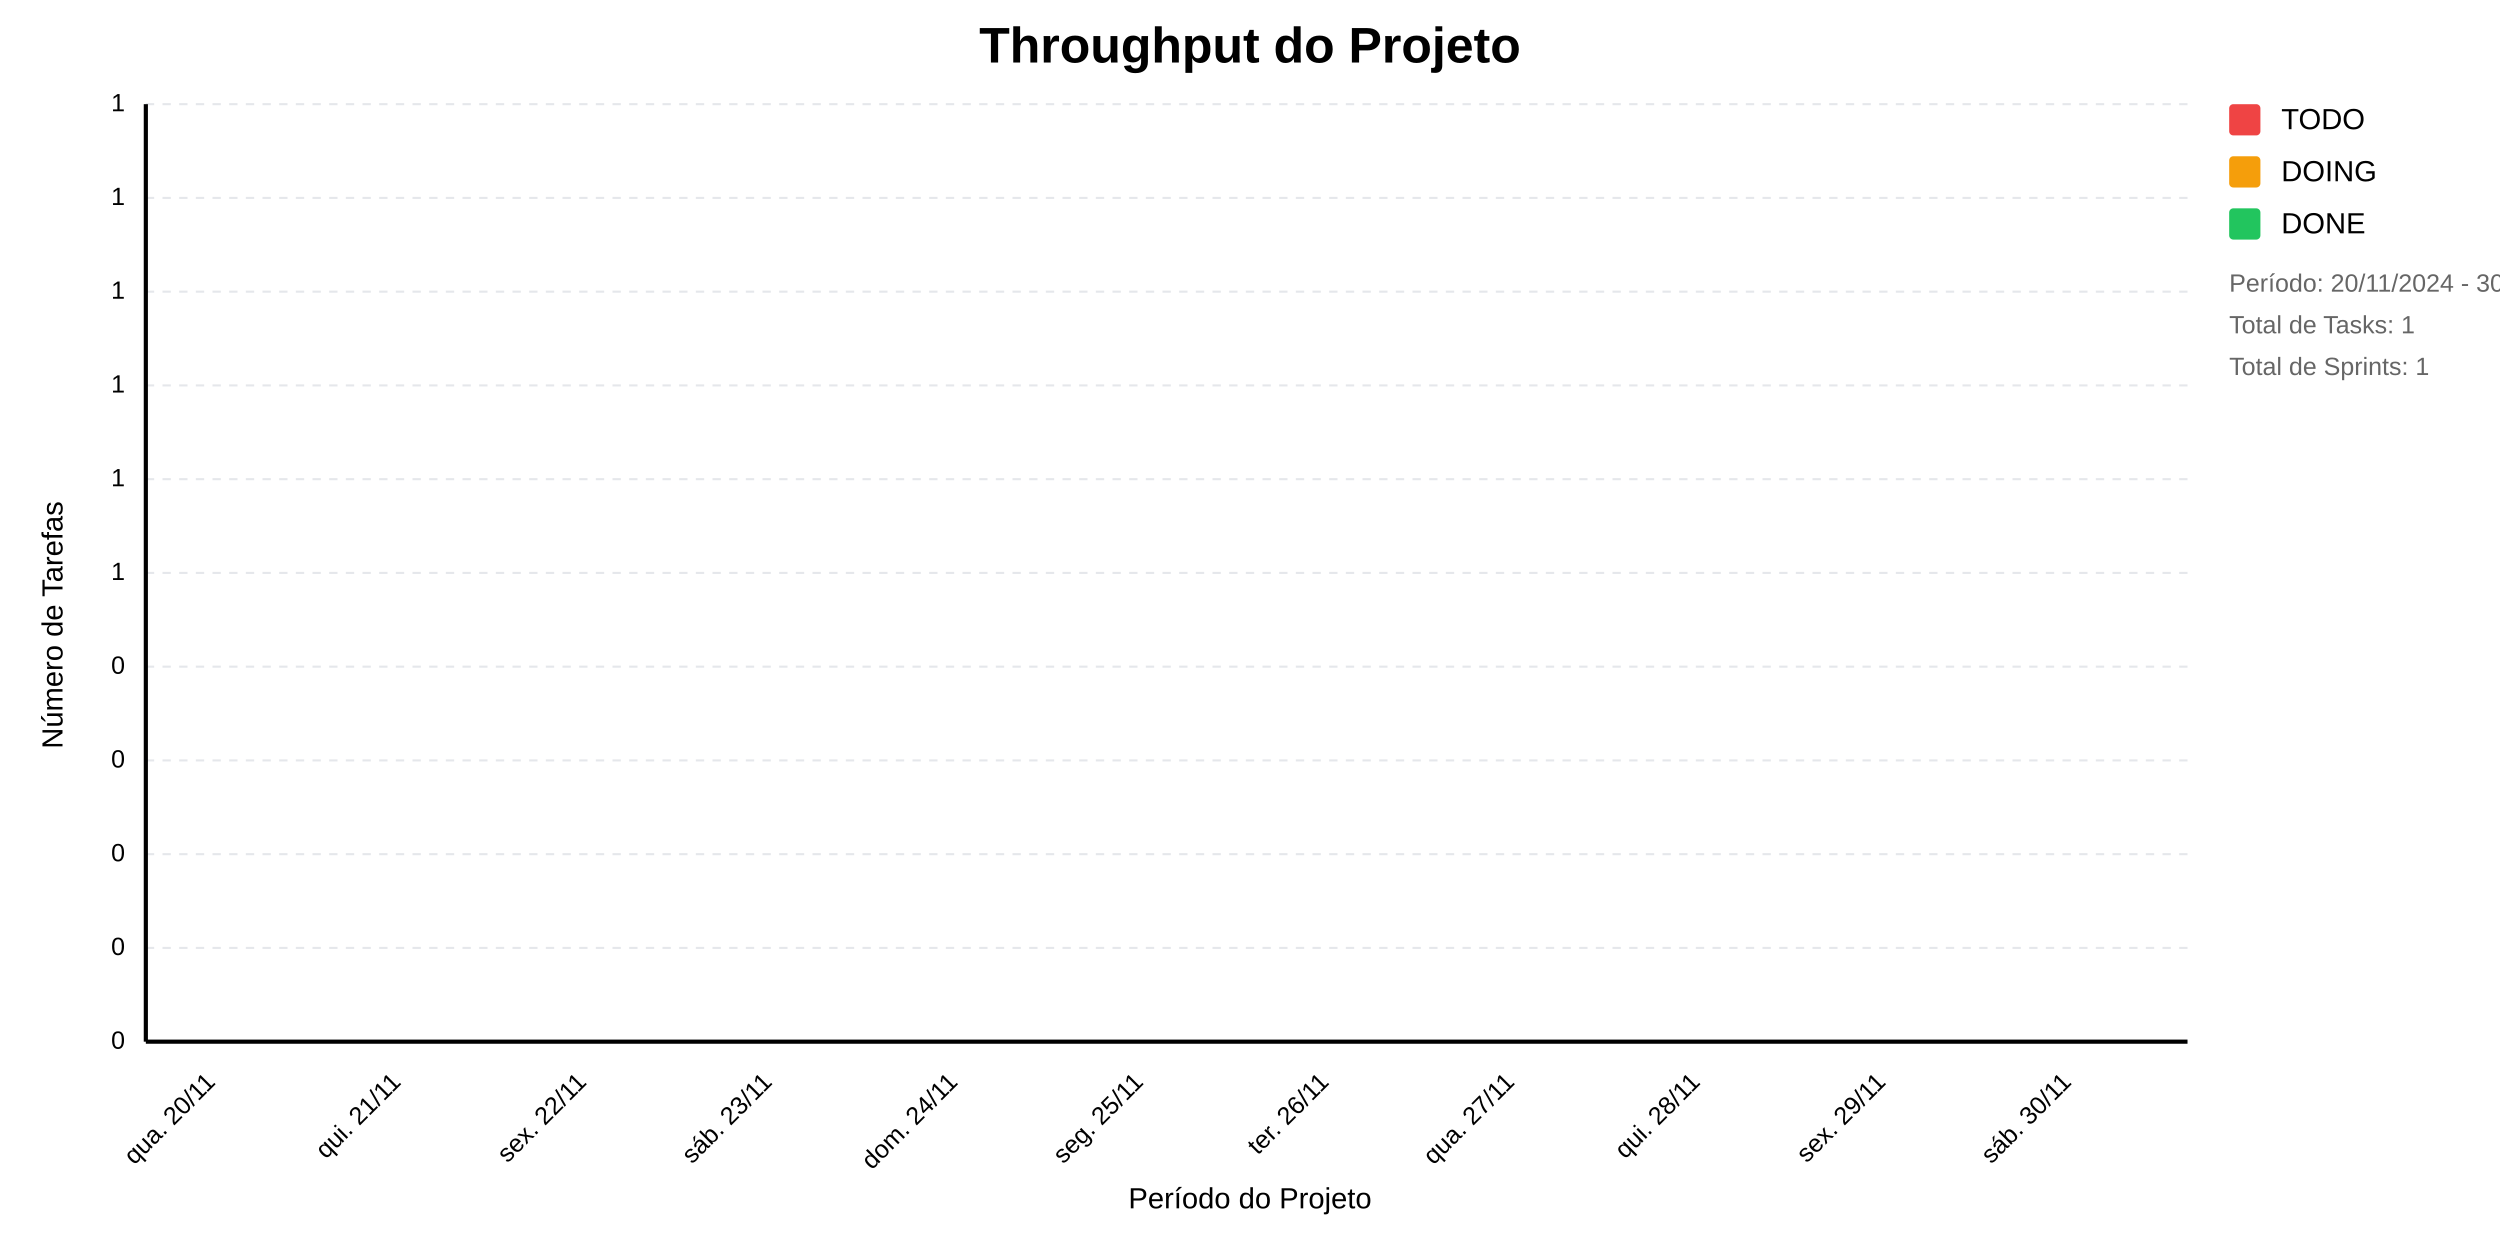
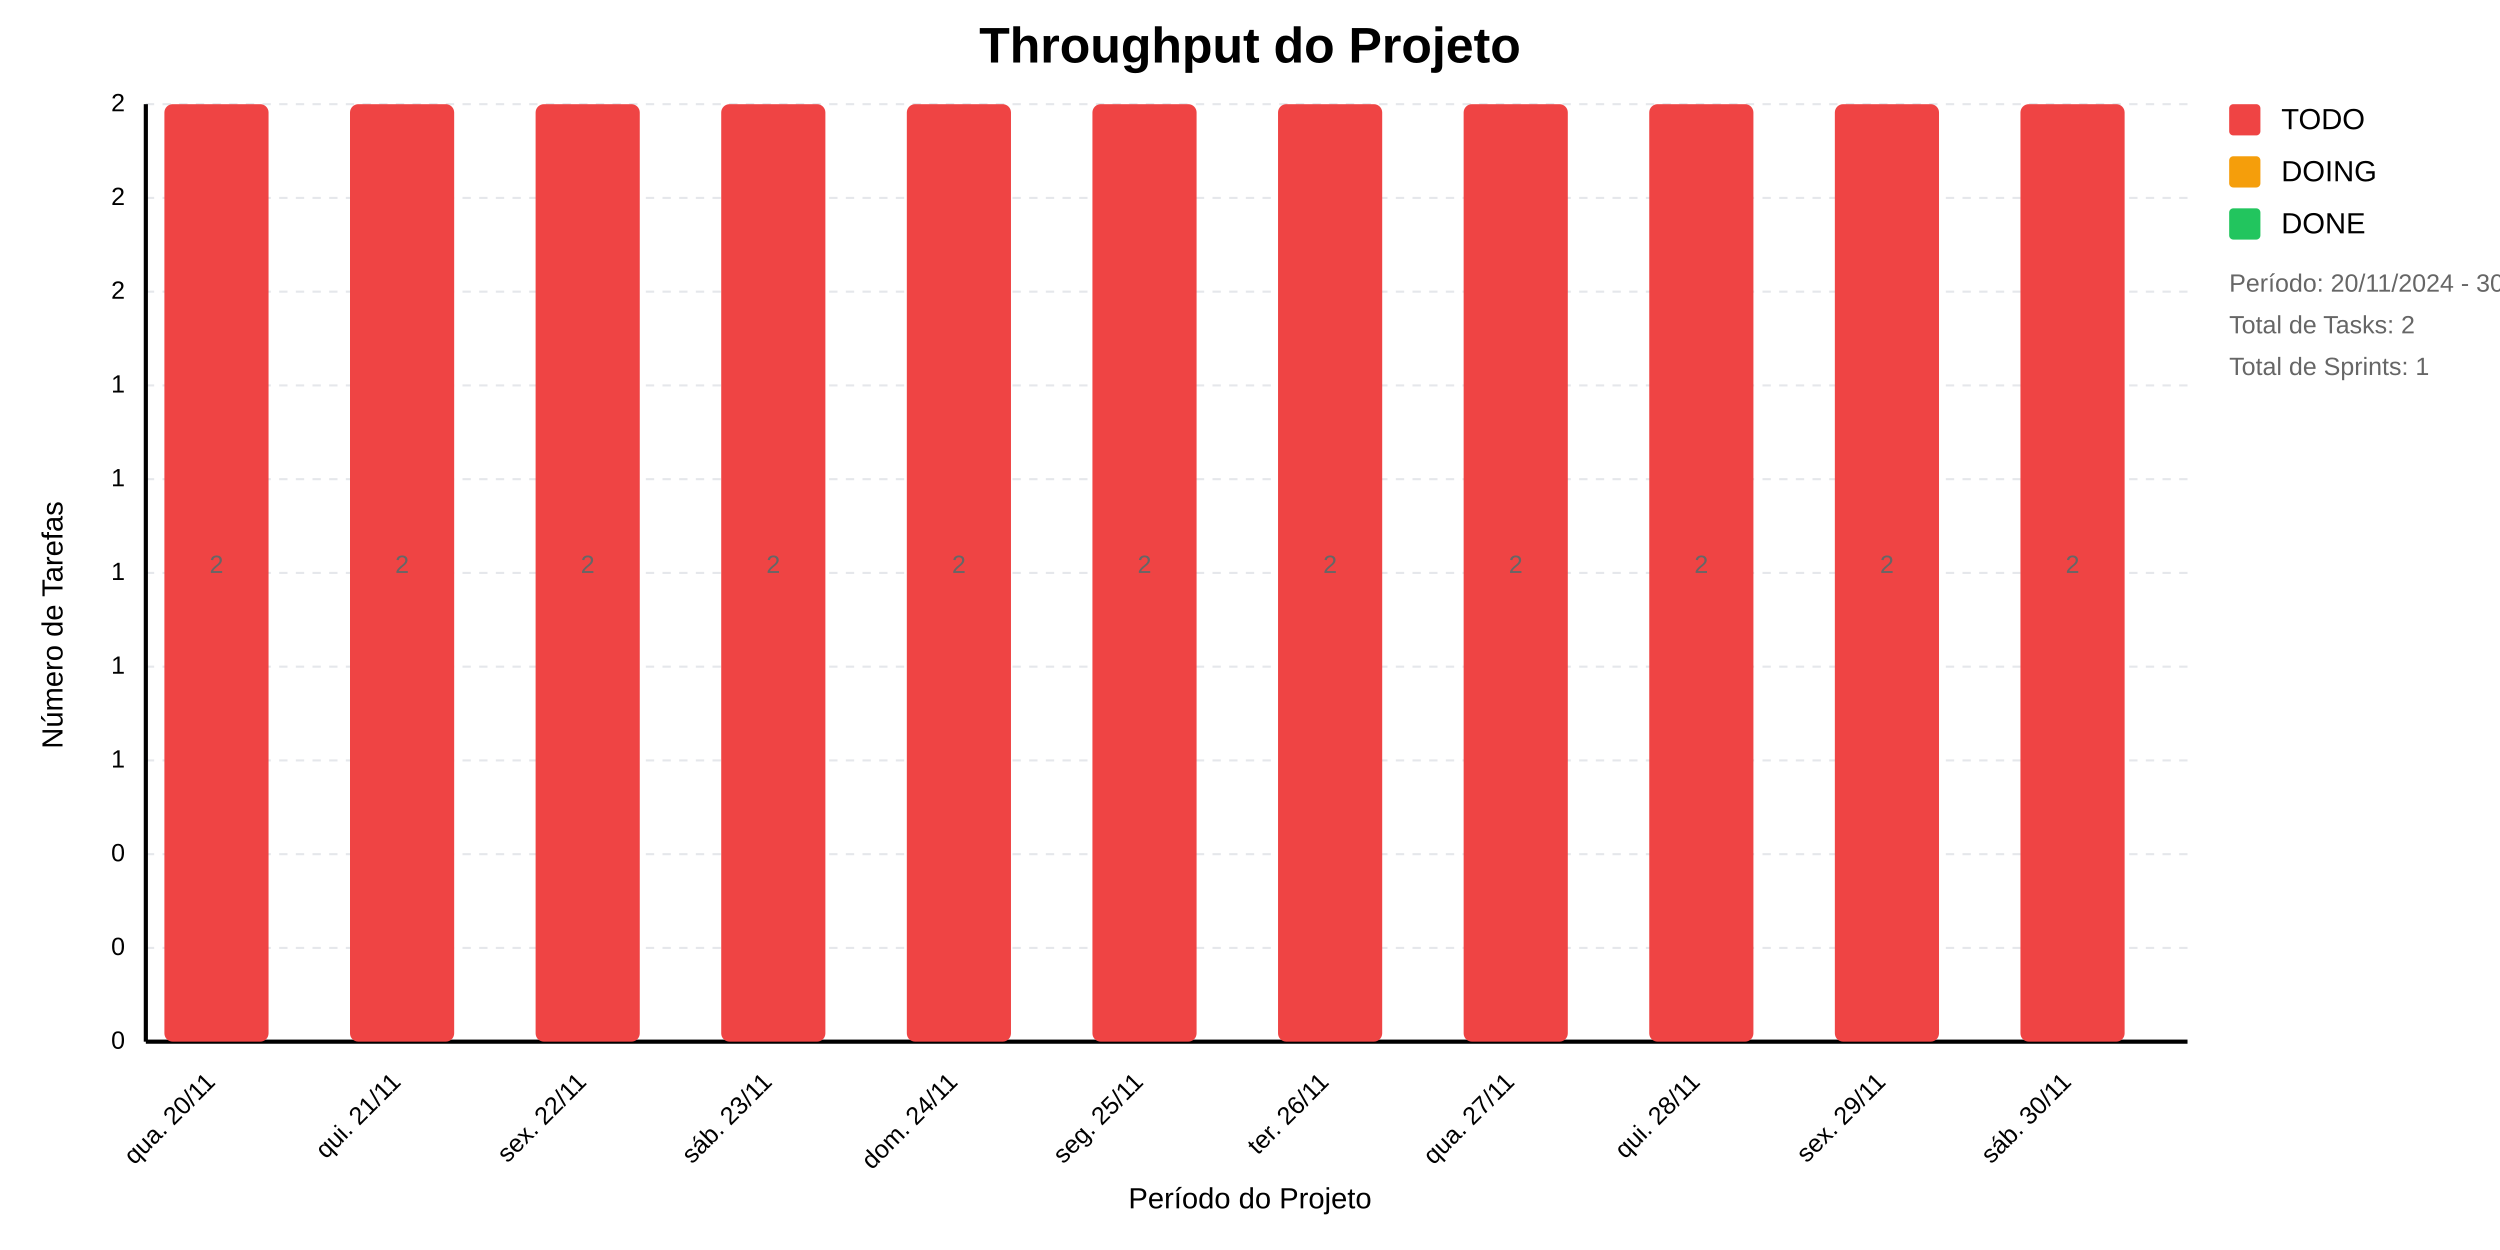
<svg xmlns="http://www.w3.org/2000/svg" viewBox="0 0 1200 600">
  <defs>
    <style>
              text { font-family: Arial, sans-serif; }
              .title { font-size: 24px; font-weight: bold; }
              .label { font-size: 14px; }
              .value { font-size: 12px; fill: #666666; }
              .axis { font-size: 12px; }
              .legend { font-size: 14px; }
            </style>
  </defs>
  <rect width="1200" height="600" fill="white" />
  <line x1="70" y1="50" x2="1050" y2="50" stroke="#e5e7eb" stroke-dasharray="4" />
-   <text x="60" y="50" text-anchor="end" class="axis" dominant-baseline="middle">1</text>
+   <text x="60" y="50" text-anchor="end" class="axis" dominant-baseline="middle">2</text>
  <line x1="70" y1="95" x2="1050" y2="95" stroke="#e5e7eb" stroke-dasharray="4" />
-   <text x="60" y="95" text-anchor="end" class="axis" dominant-baseline="middle">1</text>
+   <text x="60" y="95" text-anchor="end" class="axis" dominant-baseline="middle">2</text>
  <line x1="70" y1="140" x2="1050" y2="140" stroke="#e5e7eb" stroke-dasharray="4" />
-   <text x="60" y="140" text-anchor="end" class="axis" dominant-baseline="middle">1</text>
+   <text x="60" y="140" text-anchor="end" class="axis" dominant-baseline="middle">2</text>
  <line x1="70" y1="185" x2="1050" y2="185" stroke="#e5e7eb" stroke-dasharray="4" />
  <text x="60" y="185" text-anchor="end" class="axis" dominant-baseline="middle">1</text>
  <line x1="70" y1="230" x2="1050" y2="230" stroke="#e5e7eb" stroke-dasharray="4" />
  <text x="60" y="230" text-anchor="end" class="axis" dominant-baseline="middle">1</text>
  <line x1="70" y1="275" x2="1050" y2="275" stroke="#e5e7eb" stroke-dasharray="4" />
  <text x="60" y="275" text-anchor="end" class="axis" dominant-baseline="middle">1</text>
  <line x1="70" y1="320" x2="1050" y2="320" stroke="#e5e7eb" stroke-dasharray="4" />
-   <text x="60" y="320" text-anchor="end" class="axis" dominant-baseline="middle">0</text>
+   <text x="60" y="320" text-anchor="end" class="axis" dominant-baseline="middle">1</text>
  <line x1="70" y1="365" x2="1050" y2="365" stroke="#e5e7eb" stroke-dasharray="4" />
-   <text x="60" y="365" text-anchor="end" class="axis" dominant-baseline="middle">0</text>
+   <text x="60" y="365" text-anchor="end" class="axis" dominant-baseline="middle">1</text>
  <line x1="70" y1="410" x2="1050" y2="410" stroke="#e5e7eb" stroke-dasharray="4" />
  <text x="60" y="410" text-anchor="end" class="axis" dominant-baseline="middle">0</text>
  <line x1="70" y1="455" x2="1050" y2="455" stroke="#e5e7eb" stroke-dasharray="4" />
  <text x="60" y="455" text-anchor="end" class="axis" dominant-baseline="middle">0</text>
  <line x1="70" y1="500" x2="1050" y2="500" stroke="#e5e7eb" stroke-dasharray="4" />
  <text x="60" y="500" text-anchor="end" class="axis" dominant-baseline="middle">0</text>
  <line x1="70" y1="50" x2="70" y2="500" stroke="black" stroke-width="2" />
  <line x1="70" y1="500" x2="1050" y2="500" stroke="black" stroke-width="2" />
  <g>
-     <rect x="78.909" y="500" width="50" height="0" fill="#ef4444" rx="4" />
-     <rect x="78.909" y="500" width="50" height="0" fill="#f59e0b" rx="4" />
-     <rect x="78.909" y="500" width="50" height="0" fill="#22c55e" rx="4" />
+     <rect x="78.909" y="50" width="50" height="450" fill="#ef4444" rx="4" />
+     <rect x="78.909" y="50" width="50" height="0" fill="#f59e0b" rx="4" />
+     <rect x="78.909" y="50" width="50" height="0" fill="#22c55e" rx="4" />
    <text transform="rotate(-45 103.9091 520)" x="103.909" y="520" text-anchor="end" class="axis">qua. 20/11</text>
+     <text x="103.909" y="275" text-anchor="middle" class="value" fill="white">2</text>
  </g>
  <g>
-     <rect x="168" y="500" width="50" height="0" fill="#ef4444" rx="4" />
-     <rect x="168" y="500" width="50" height="0" fill="#f59e0b" rx="4" />
-     <rect x="168" y="500" width="50" height="0" fill="#22c55e" rx="4" />
+     <rect x="168" y="50" width="50" height="450" fill="#ef4444" rx="4" />
+     <rect x="168" y="50" width="50" height="0" fill="#f59e0b" rx="4" />
+     <rect x="168" y="50" width="50" height="0" fill="#22c55e" rx="4" />
    <text transform="rotate(-45 193 520)" x="193" y="520" text-anchor="end" class="axis">qui. 21/11</text>
+     <text x="193" y="275" text-anchor="middle" class="value" fill="white">2</text>
  </g>
  <g>
-     <rect x="257.091" y="500" width="50" height="0" fill="#ef4444" rx="4" />
-     <rect x="257.091" y="500" width="50" height="0" fill="#f59e0b" rx="4" />
-     <rect x="257.091" y="500" width="50" height="0" fill="#22c55e" rx="4" />
+     <rect x="257.091" y="50" width="50" height="450" fill="#ef4444" rx="4" />
+     <rect x="257.091" y="50" width="50" height="0" fill="#f59e0b" rx="4" />
+     <rect x="257.091" y="50" width="50" height="0" fill="#22c55e" rx="4" />
    <text transform="rotate(-45 282.0909 520)" x="282.091" y="520" text-anchor="end" class="axis">sex. 22/11</text>
+     <text x="282.091" y="275" text-anchor="middle" class="value" fill="white">2</text>
  </g>
  <g>
-     <rect x="346.182" y="500" width="50" height="0" fill="#ef4444" rx="4" />
-     <rect x="346.182" y="500" width="50" height="0" fill="#f59e0b" rx="4" />
-     <rect x="346.182" y="500" width="50" height="0" fill="#22c55e" rx="4" />
+     <rect x="346.182" y="50" width="50" height="450" fill="#ef4444" rx="4" />
+     <rect x="346.182" y="50" width="50" height="0" fill="#f59e0b" rx="4" />
+     <rect x="346.182" y="50" width="50" height="0" fill="#22c55e" rx="4" />
    <text transform="rotate(-45 371.1818 520)" x="371.182" y="520" text-anchor="end" class="axis">sáb. 23/11</text>
+     <text x="371.182" y="275" text-anchor="middle" class="value" fill="white">2</text>
  </g>
  <g>
-     <rect x="435.273" y="500" width="50" height="0" fill="#ef4444" rx="4" />
-     <rect x="435.273" y="500" width="50" height="0" fill="#f59e0b" rx="4" />
-     <rect x="435.273" y="500" width="50" height="0" fill="#22c55e" rx="4" />
+     <rect x="435.273" y="50" width="50" height="450" fill="#ef4444" rx="4" />
+     <rect x="435.273" y="50" width="50" height="0" fill="#f59e0b" rx="4" />
+     <rect x="435.273" y="50" width="50" height="0" fill="#22c55e" rx="4" />
    <text transform="rotate(-45 460.2727 520)" x="460.273" y="520" text-anchor="end" class="axis">dom. 24/11</text>
+     <text x="460.273" y="275" text-anchor="middle" class="value" fill="white">2</text>
  </g>
  <g>
-     <rect x="524.364" y="500" width="50" height="0" fill="#ef4444" rx="4" />
-     <rect x="524.364" y="500" width="50" height="0" fill="#f59e0b" rx="4" />
-     <rect x="524.364" y="500" width="50" height="0" fill="#22c55e" rx="4" />
+     <rect x="524.364" y="50" width="50" height="450" fill="#ef4444" rx="4" />
+     <rect x="524.364" y="50" width="50" height="0" fill="#f59e0b" rx="4" />
+     <rect x="524.364" y="50" width="50" height="0" fill="#22c55e" rx="4" />
    <text transform="rotate(-45 549.3636 520)" x="549.364" y="520" text-anchor="end" class="axis">seg. 25/11</text>
+     <text x="549.364" y="275" text-anchor="middle" class="value" fill="white">2</text>
  </g>
  <g>
-     <rect x="613.455" y="500" width="50" height="0" fill="#ef4444" rx="4" />
-     <rect x="613.455" y="500" width="50" height="0" fill="#f59e0b" rx="4" />
-     <rect x="613.455" y="500" width="50" height="0" fill="#22c55e" rx="4" />
+     <rect x="613.455" y="50" width="50" height="450" fill="#ef4444" rx="4" />
+     <rect x="613.455" y="50" width="50" height="0" fill="#f59e0b" rx="4" />
+     <rect x="613.455" y="50" width="50" height="0" fill="#22c55e" rx="4" />
    <text transform="rotate(-45 638.4545 520)" x="638.455" y="520" text-anchor="end" class="axis">ter. 26/11</text>
+     <text x="638.455" y="275" text-anchor="middle" class="value" fill="white">2</text>
  </g>
  <g>
-     <rect x="702.545" y="500" width="50" height="0" fill="#ef4444" rx="4" />
-     <rect x="702.545" y="500" width="50" height="0" fill="#f59e0b" rx="4" />
-     <rect x="702.545" y="500" width="50" height="0" fill="#22c55e" rx="4" />
+     <rect x="702.545" y="50" width="50" height="450" fill="#ef4444" rx="4" />
+     <rect x="702.545" y="50" width="50" height="0" fill="#f59e0b" rx="4" />
+     <rect x="702.545" y="50" width="50" height="0" fill="#22c55e" rx="4" />
    <text transform="rotate(-45 727.5455 520)" x="727.545" y="520" text-anchor="end" class="axis">qua. 27/11</text>
+     <text x="727.545" y="275" text-anchor="middle" class="value" fill="white">2</text>
  </g>
  <g>
-     <rect x="791.636" y="500" width="50" height="0" fill="#ef4444" rx="4" />
-     <rect x="791.636" y="500" width="50" height="0" fill="#f59e0b" rx="4" />
-     <rect x="791.636" y="500" width="50" height="0" fill="#22c55e" rx="4" />
+     <rect x="791.636" y="50" width="50" height="450" fill="#ef4444" rx="4" />
+     <rect x="791.636" y="50" width="50" height="0" fill="#f59e0b" rx="4" />
+     <rect x="791.636" y="50" width="50" height="0" fill="#22c55e" rx="4" />
    <text transform="rotate(-45 816.6364 520)" x="816.636" y="520" text-anchor="end" class="axis">qui. 28/11</text>
+     <text x="816.636" y="275" text-anchor="middle" class="value" fill="white">2</text>
  </g>
  <g>
-     <rect x="880.727" y="500" width="50" height="0" fill="#ef4444" rx="4" />
-     <rect x="880.727" y="500" width="50" height="0" fill="#f59e0b" rx="4" />
-     <rect x="880.727" y="500" width="50" height="0" fill="#22c55e" rx="4" />
+     <rect x="880.727" y="50" width="50" height="450" fill="#ef4444" rx="4" />
+     <rect x="880.727" y="50" width="50" height="0" fill="#f59e0b" rx="4" />
+     <rect x="880.727" y="50" width="50" height="0" fill="#22c55e" rx="4" />
    <text transform="rotate(-45 905.7273 520)" x="905.727" y="520" text-anchor="end" class="axis">sex. 29/11</text>
+     <text x="905.727" y="275" text-anchor="middle" class="value" fill="white">2</text>
  </g>
  <g>
-     <rect x="969.818" y="500" width="50" height="0" fill="#ef4444" rx="4" />
-     <rect x="969.818" y="500" width="50" height="0" fill="#f59e0b" rx="4" />
-     <rect x="969.818" y="500" width="50" height="0" fill="#22c55e" rx="4" />
+     <rect x="969.818" y="50" width="50" height="450" fill="#ef4444" rx="4" />
+     <rect x="969.818" y="50" width="50" height="0" fill="#f59e0b" rx="4" />
+     <rect x="969.818" y="50" width="50" height="0" fill="#22c55e" rx="4" />
    <text transform="rotate(-45 994.8182 520)" x="994.818" y="520" text-anchor="end" class="axis">sáb. 30/11</text>
+     <text x="994.818" y="275" text-anchor="middle" class="value" fill="white">2</text>
  </g>
  <text transform="rotate(-90 30 300)" x="30" y="300" text-anchor="middle" class="label">Número de Tarefas</text>
  <text x="600" y="580" text-anchor="middle" class="label">Período do Projeto</text>
  <text x="600" y="30" text-anchor="middle" class="title">Throughput do Projeto</text>
  <g transform="translate(1070, 50)">
    <rect width="15" height="15" fill="#ef4444" rx="2" />
    <text x="25" y="12" class="legend">TODO</text>
    <rect y="25" width="15" height="15" fill="#f59e0b" rx="2" />
    <text x="25" y="37" class="legend">DOING</text>
    <rect y="50" width="15" height="15" fill="#22c55e" rx="2" />
    <text x="25" y="62" class="legend">DONE</text>
    <text x="0" y="90" class="value">
              Período: 20/11/2024 - 
              30/11/2024
            </text>
    <text x="0" y="110" class="value">
-               Total de Tasks: 1
+               Total de Tasks: 2
            </text>
    <text x="0" y="130" class="value">
              Total de Sprints: 1
            </text>
  </g>
</svg>
